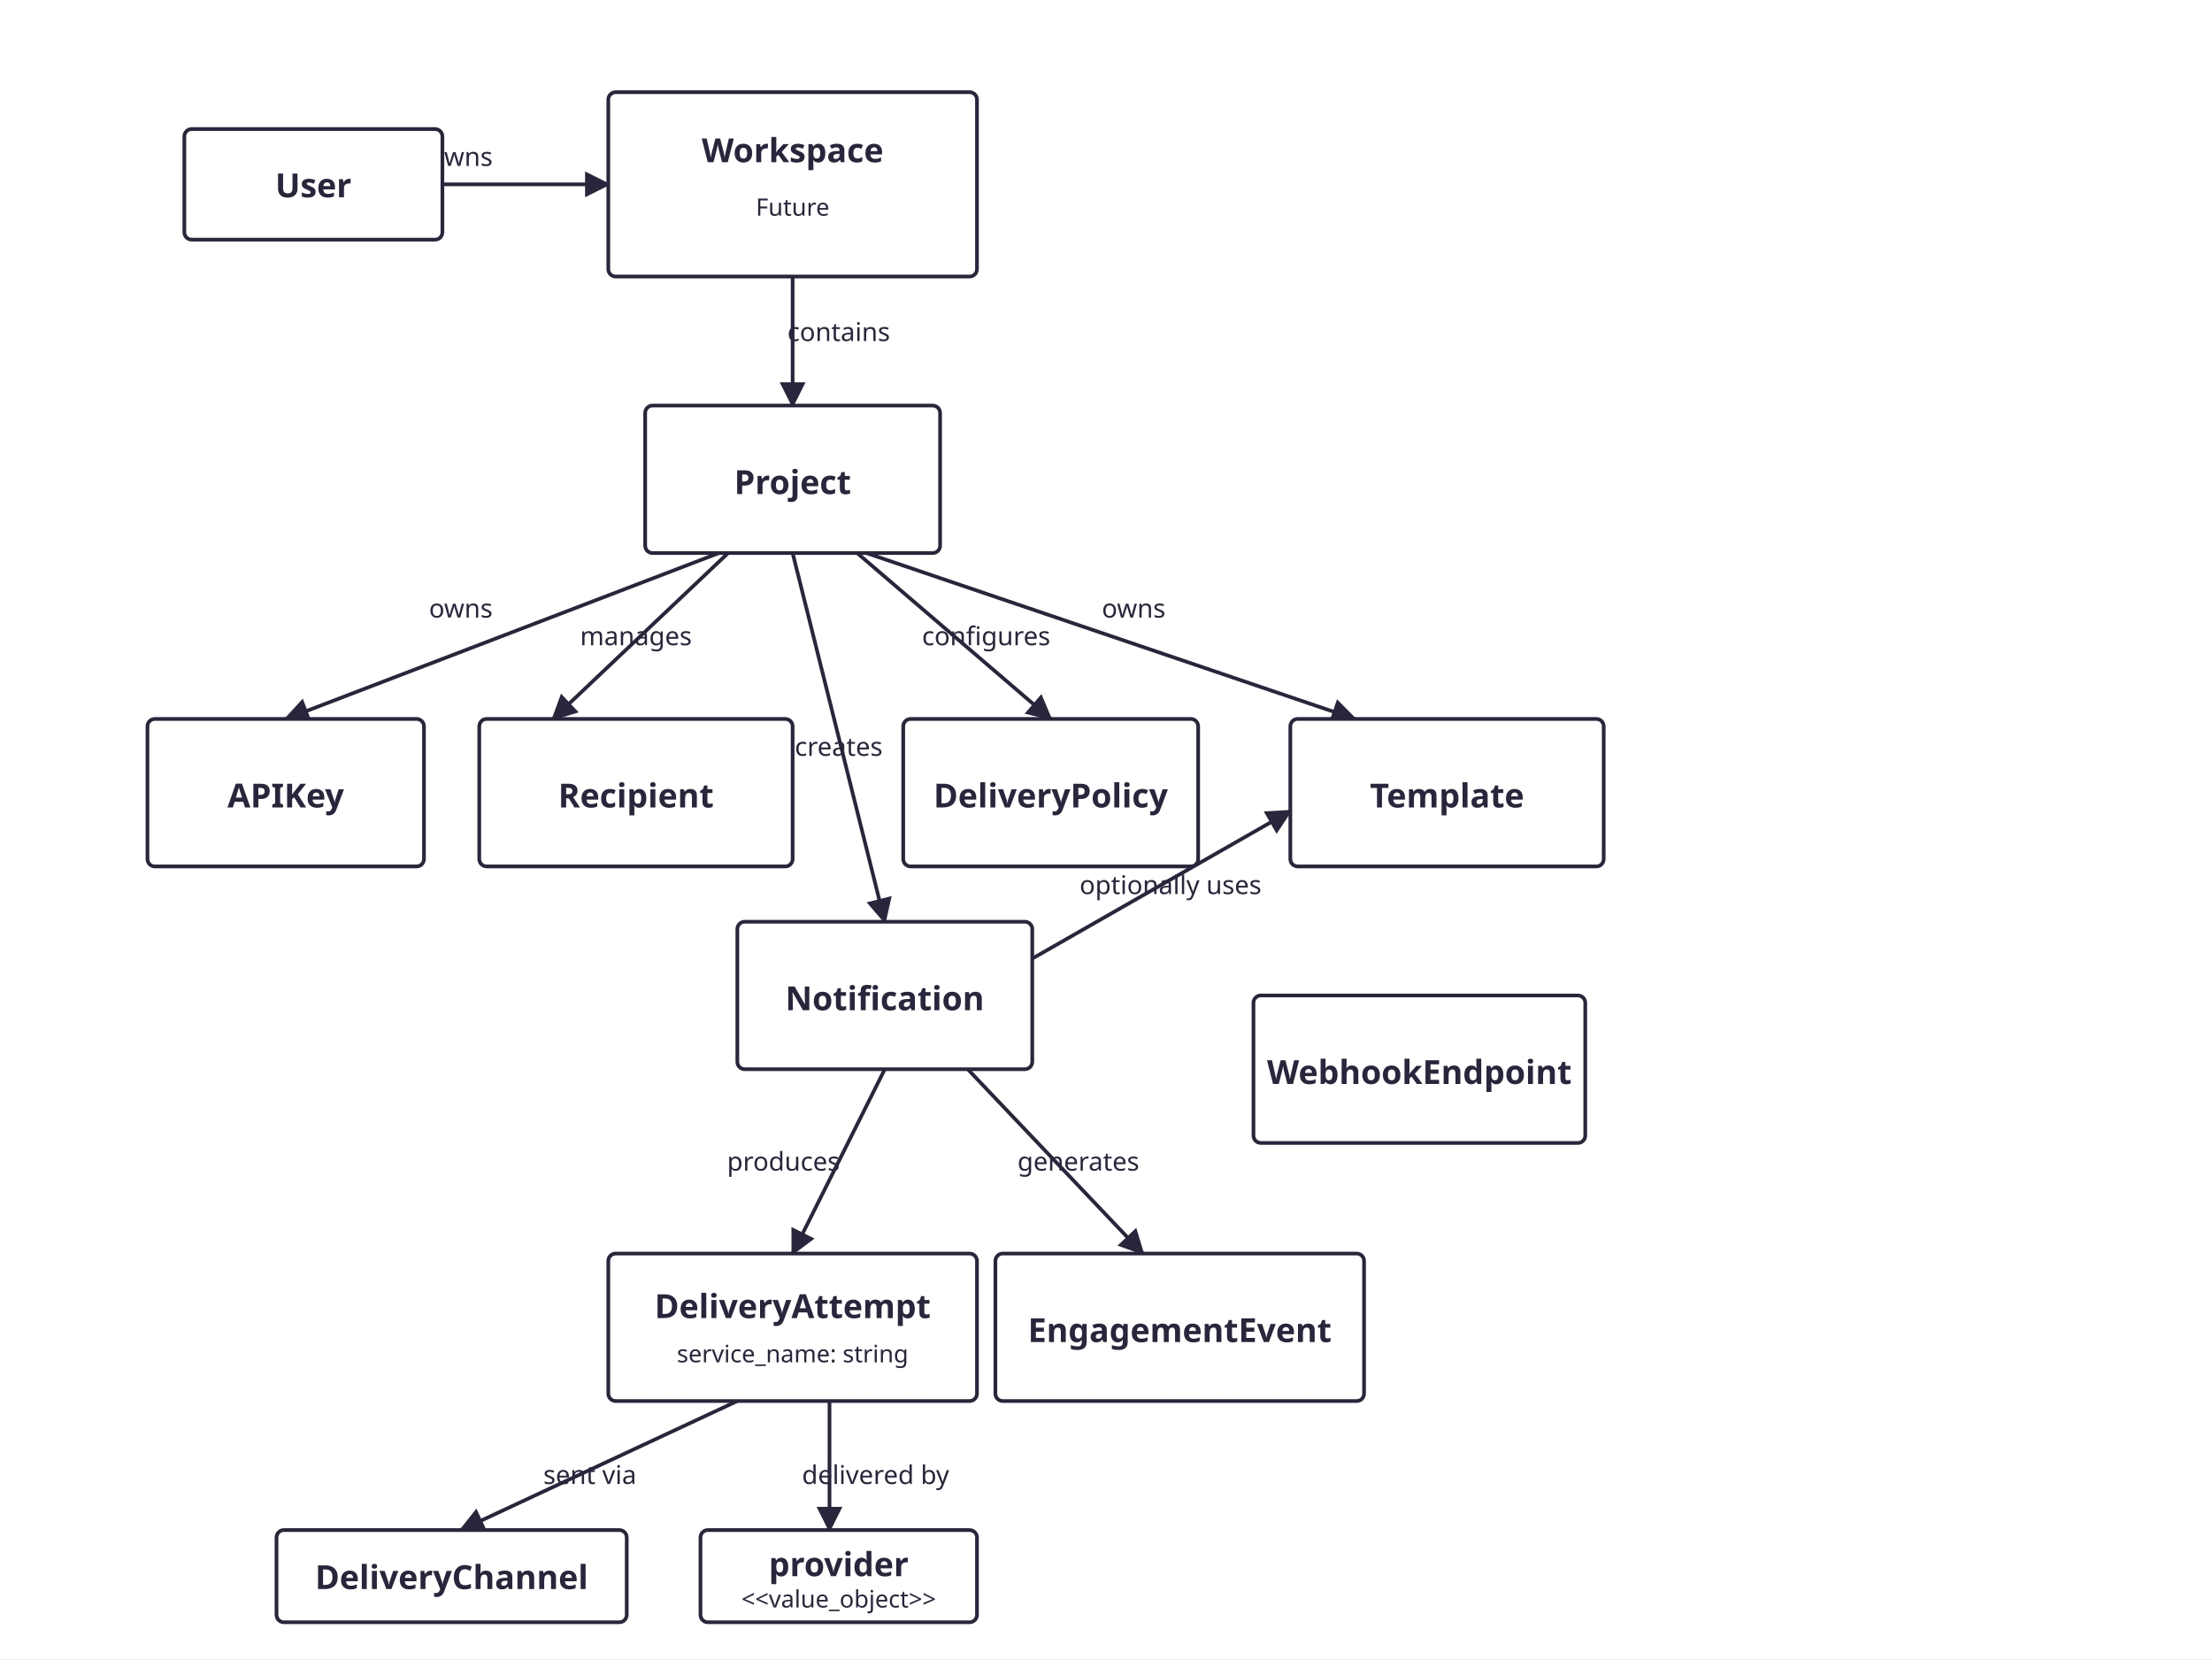
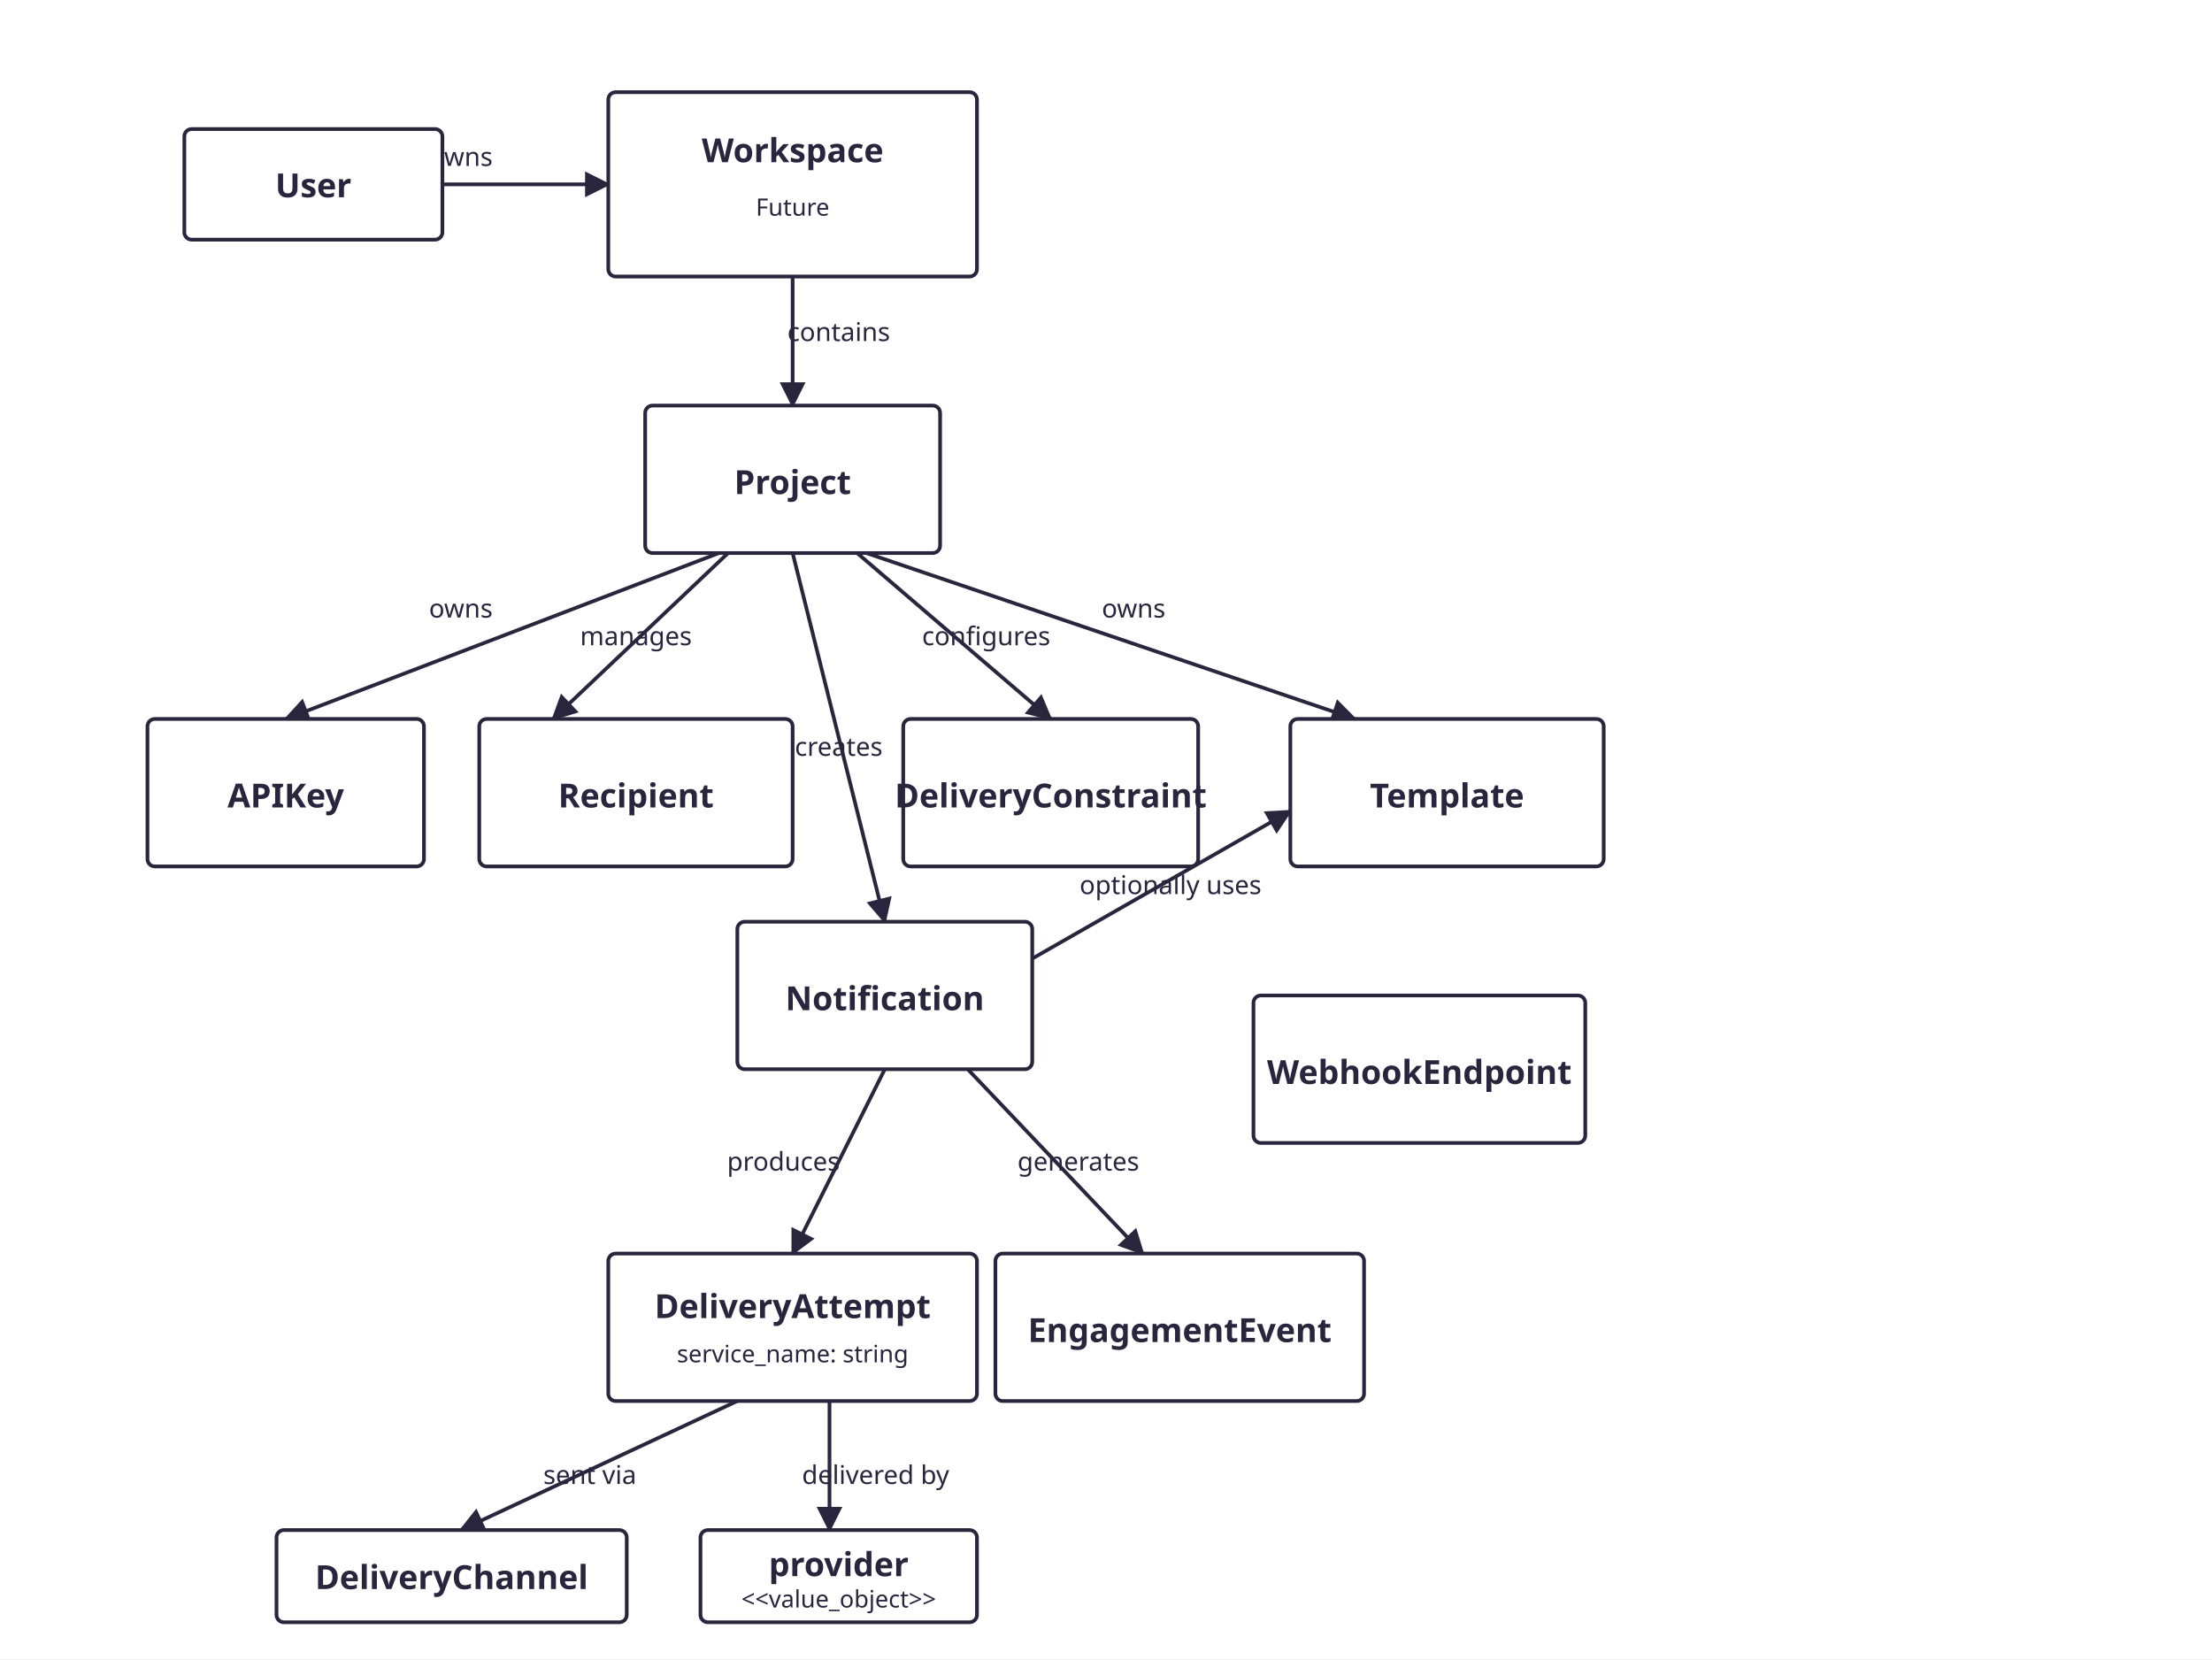
<svg xmlns="http://www.w3.org/2000/svg" width="1200" height="900" viewBox="0 0 1200 900" role="img" aria-labelledby="title desc">
  <style>
    text { font-family: sans-serif; fill: #28253d; }
    .entity { fill: #fff; stroke: #28253d; stroke-width: 2; }
    .line { stroke: #28253d; stroke-width: 2; fill: none; marker-end: url(#arrow); }
    .label { font-size: 14px; text-anchor: middle; }
    .name { font-size: 18px; font-weight: 700; text-anchor: middle; }
    .field { font-size: 13px; text-anchor: middle; }
  </style>
  <defs>
    <marker id="arrow" viewBox="0 0 10 10" refX="9" refY="5" markerWidth="7" markerHeight="7" orient="auto-start-reverse">
      <path d="M 0 0 L 10 5 L 0 10 z" fill="#28253d" />
    </marker>
  </defs>
  <rect width="1200" height="900" fill="#fff" />
  <g class="relationships">
    <path class="line" d="M 170 100 H 330" />
    <text class="label" x="250" y="90">owns</text>
    <path class="line" d="M 430 140 V 220" />
    <text class="label" x="455" y="185">contains</text>
    <path class="line" d="M 390 300 L 155 390" />
    <text class="label" x="250" y="335">owns</text>
    <path class="line" d="M 470 300 L 735 390" />
    <text class="label" x="615" y="335">owns</text>
    <path class="line" d="M 395 300 L 300 390" />
    <text class="label" x="345" y="350">manages</text>
    <path class="line" d="M 430 300 L 480 500" />
    <text class="label" x="455" y="410">creates</text>
    <path class="line" d="M 465 300 L 570 390" />
    <text class="label" x="535" y="350">configures</text>
    <path class="line" d="M 560 520 L 700 440" />
    <text class="label" x="635" y="485">optionally uses</text>
    <path class="line" d="M 480 580 L 430 680" />
    <text class="label" x="425" y="635">produces</text>
    <path class="line" d="M 525 580 L 620 680" />
    <text class="label" x="585" y="635">generates</text>
    <path class="line" d="M 400 760 L 250 830" />
    <path class="line" d="M 450 760 V 830" />
    <text class="label" x="320" y="805">sent via</text>
    <text class="label" x="475" y="805">delivered by</text>
  </g>
  <g class="entities">
    <g transform="translate(100 70)">
      <rect class="entity" width="140" height="60" rx="4" />
      <text class="name" x="70" y="37">User</text>
    </g>
    <g transform="translate(330 50)">
      <rect class="entity" width="200" height="100" rx="4" />
      <text class="name" x="100" y="38">Workspace</text>
      <text class="field" x="100" y="67">Future</text>
    </g>
    <g transform="translate(350 220)">
      <rect class="entity" width="160" height="80" rx="4" />
      <text class="name" x="80" y="48">Project</text>
    </g>
    <g transform="translate(80 390)">
      <rect class="entity" width="150" height="80" rx="4" />
      <text class="name" x="75" y="48">APIKey</text>
    </g>
    <g transform="translate(260 390)">
      <rect class="entity" width="170" height="80" rx="4" />
      <text class="name" x="85" y="48">Recipient</text>
    </g>
    <g transform="translate(700 390)">
      <rect class="entity" width="170" height="80" rx="4" />
      <text class="name" x="85" y="48">Template</text>
    </g>
    <g transform="translate(490 390)">
      <rect class="entity" width="160" height="80" rx="4" />
-       <text class="name" x="80" y="48">DeliveryPolicy</text>
+       <text class="name" x="80" y="48">DeliveryConstraint</text>
    </g>
    <g transform="translate(680 540)">
      <rect class="entity" width="180" height="80" rx="4" />
      <text class="name" x="90" y="48">WebhookEndpoint</text>
    </g>
    <g transform="translate(400 500)">
      <rect class="entity" width="160" height="80" rx="4" />
      <text class="name" x="80" y="48">Notification</text>
    </g>
    <g transform="translate(330 680)">
      <rect class="entity" width="200" height="80" rx="4" />
      <text class="name" x="100" y="35">DeliveryAttempt</text>
      <text class="field" x="100" y="59">service_name: string</text>
    </g>
    <g transform="translate(540 680)">
      <rect class="entity" width="200" height="80" rx="4" />
      <text class="name" x="100" y="48">EngagementEvent</text>
    </g>
    <g transform="translate(150 830)">
      <rect class="entity" width="190" height="50" rx="4" />
      <text class="name" x="95" y="32">DeliveryChannel</text>
    </g>
    <g transform="translate(380 830)">
      <rect class="entity" width="150" height="50" rx="4" />
      <text class="name" x="75" y="25">provider</text>
      <text class="field" x="75" y="42">&lt;&lt;value_object&gt;&gt;</text>
    </g>
  </g>
</svg>
